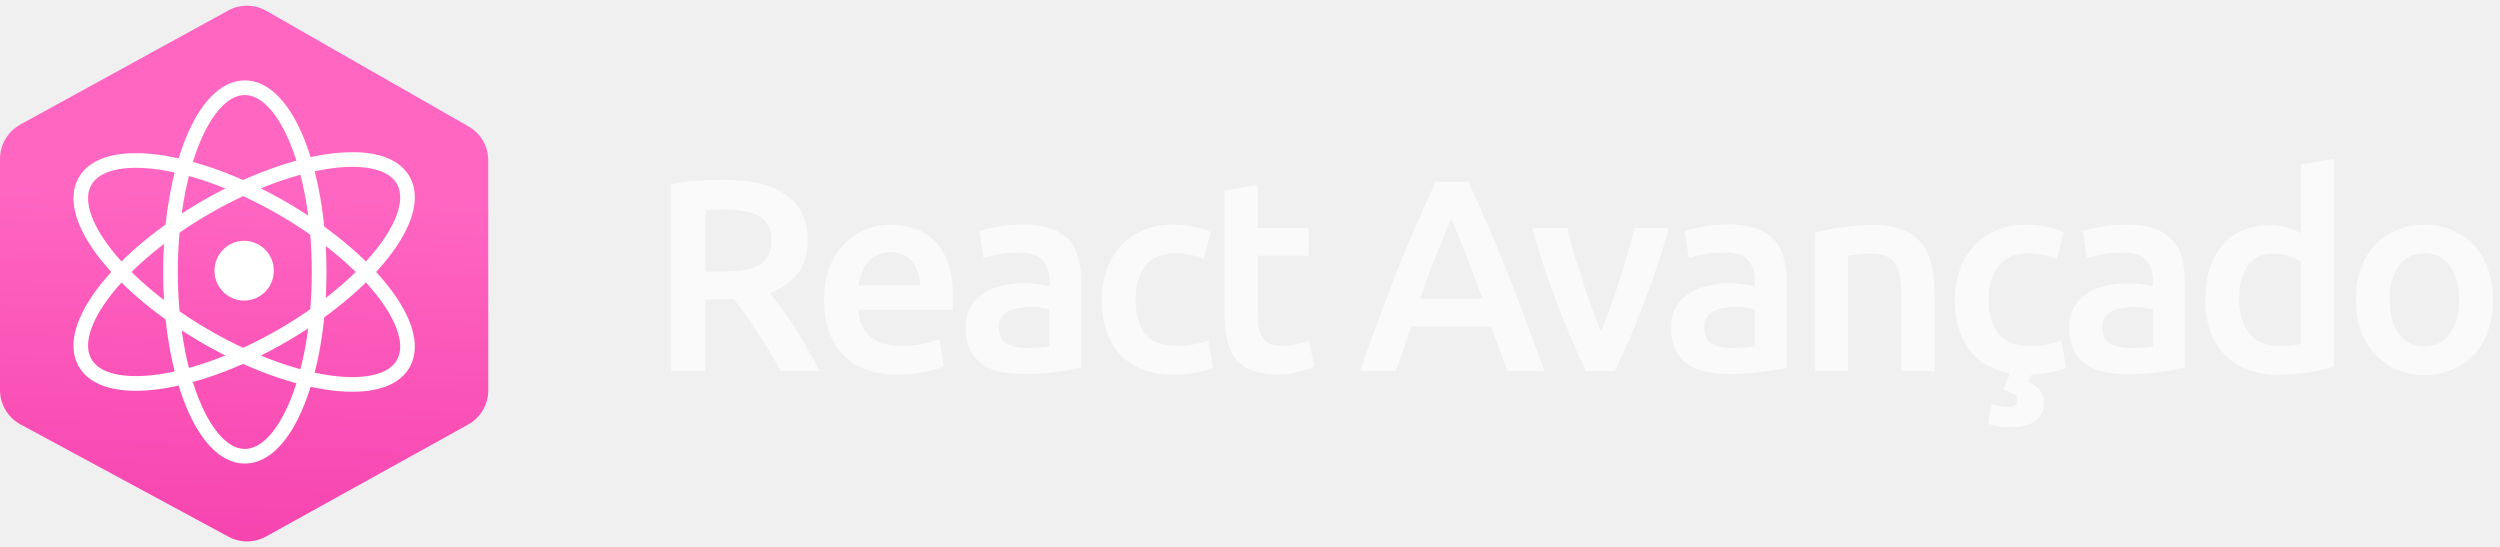
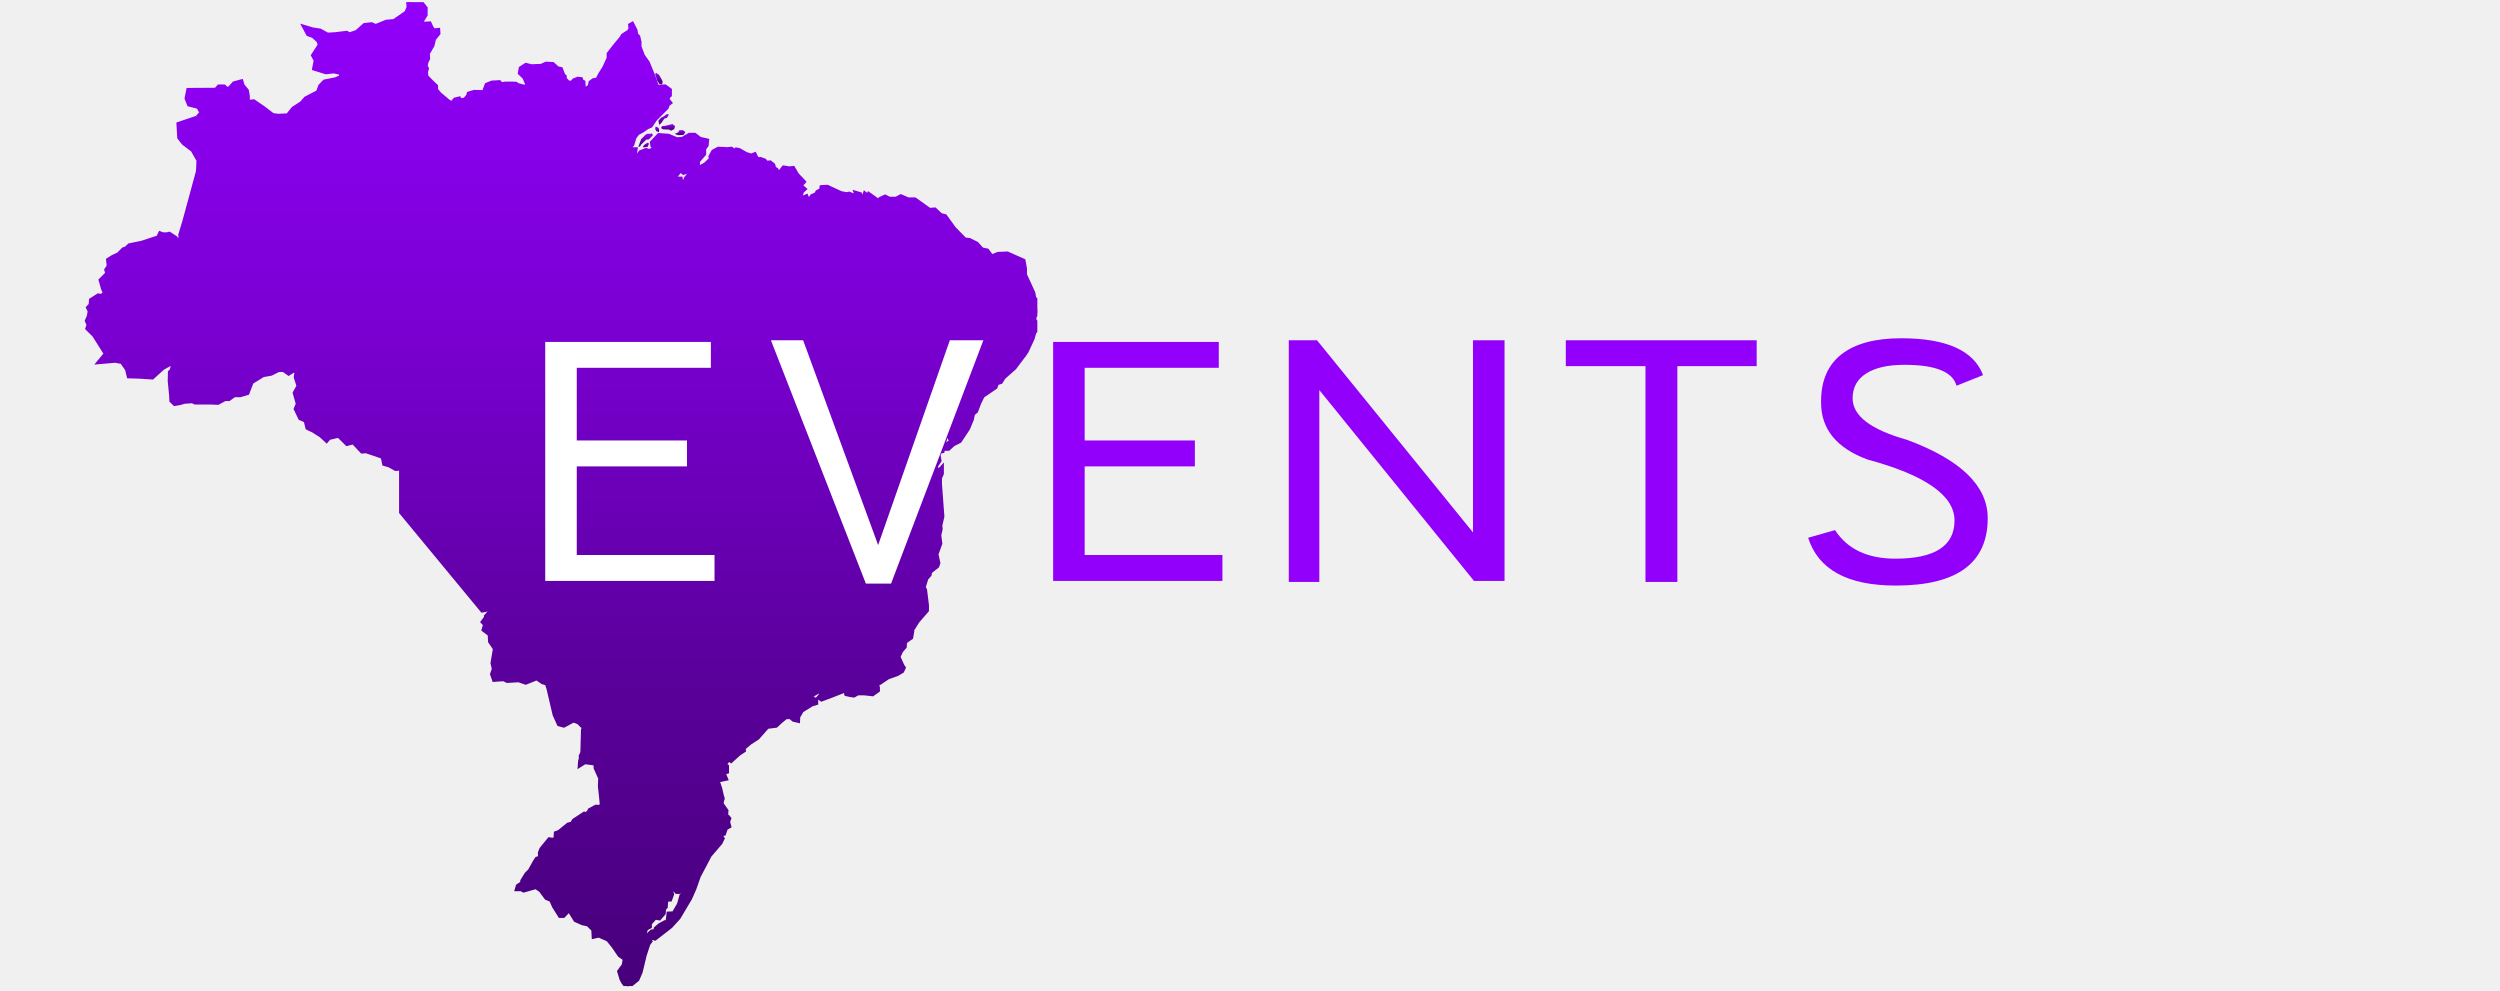
- <svg xmlns="http://www.w3.org/2000/svg" fill="none" viewBox="0 0 256 56">
-   <path d="M2.08 12.75L23.36 1.08a4 4 0 013.91.03L48 12.96A4 4 0 0150 16.43v23.54a4 4 0 01-2.06 3.5l-20.7 11.47a4 4 0 01-3.84.02L2.1 43.46A4 4 0 010 39.94V16.26a4 4 0 012.08-3.5z" fill="url(#paint0_linear)" />
-   <ellipse rx="7.65" ry="18.78" transform="matrix(-.49197 .87061 .8678 .49693 25 27.9)" stroke="#fff" stroke-width="1.5" />
-   <ellipse rx="7.65" ry="18.78" transform="matrix(-.49197 -.87061 .8678 -.49693 25 27.8)" stroke="#fff" stroke-width="1.5" />
-   <ellipse cx="25.07" cy="27.85" rx="7.61" ry="18.87" transform="rotate(180 25.07 27.85)" stroke="#fff" stroke-width="1.5" />
-   <ellipse cx="25.01" cy="27.73" rx="3.06" ry="3.04" transform="rotate(-90 25 27.73)" fill="#fff" />
-   <path d="M74.06 18.4c2.8 0 4.93.51 6.4 1.54 1.5 1.03 2.25 2.6 2.25 4.7 0 2.64-1.3 4.42-3.9 5.35a41.65 41.65 0 013.92 5.8c.44.74.82 1.48 1.16 2.21h-3.95a40.42 40.42 0 00-2.4-4c-.42-.66-.83-1.26-1.24-1.82-.41-.58-.8-1.1-1.15-1.54l-.67.02h-2.24V38H68.7V18.88c.86-.2 1.77-.31 2.74-.37a34.3 34.3 0 012.6-.11zm.25 3.05c-.75 0-1.44.03-2.07.09v6.27h1.54c.86 0 1.61-.05 2.27-.14.65-.1 1.19-.26 1.62-.5.45-.25.78-.58 1-.99.23-.4.34-.93.34-1.56 0-.6-.1-1.1-.33-1.52a2.47 2.47 0 00-.98-.98c-.41-.24-.9-.4-1.49-.5-.58-.11-1.21-.17-1.9-.17zm10.07 9.3c0-1.29.19-2.42.56-3.39.4-.97.9-1.77 1.54-2.4a6.6 6.6 0 014.7-1.96c2.02 0 3.59.62 4.7 1.87 1.15 1.25 1.72 3.12 1.72 5.6l-.03.64c0 .23-.01.43-.03.62h-9.66c.1 1.17.5 2.09 1.23 2.74.75.64 1.82.95 3.22.95a10.35 10.35 0 003.87-.7l.44 2.78a6.26 6.26 0 01-1.9.56 12.6 12.6 0 01-2.83.3c-1.29 0-2.4-.18-3.36-.56a6.48 6.48 0 01-2.35-1.6 6.7 6.7 0 01-1.37-2.4 9.97 9.97 0 01-.45-3.05zm9.83-1.51c0-.47-.07-.9-.2-1.32-.13-.43-.33-.8-.59-1.1a2.37 2.37 0 00-.92-.72 2.73 2.73 0 00-1.29-.28 3.11 3.11 0 00-3 2.16c-.14.4-.25.83-.3 1.26h6.3zm10.87 6.38c1.05 0 1.84-.06 2.38-.17V31.7a6.63 6.63 0 00-1.99-.25c-.37 0-.75.03-1.15.08a3.7 3.7 0 00-1.03.31c-.3.15-.54.36-.73.64-.19.27-.28.6-.28 1.01 0 .8.25 1.36.76 1.68a4 4 0 002.04.45zm-.28-12.63a8.3 8.3 0 012.83.42 4.21 4.21 0 012.8 3.02c.2.72.3 1.5.3 2.36v8.87c-.52.12-1.31.25-2.37.4-1.05.16-2.23.25-3.56.25-.88 0-1.68-.09-2.4-.25a5.2 5.2 0 01-1.88-.82 4 4 0 01-1.2-1.45 5.2 5.2 0 01-.43-2.21c0-.84.16-1.55.48-2.13.33-.58.78-1.05 1.34-1.4a5.4 5.4 0 011.93-.79 10.55 10.55 0 014.82.06v-.56c0-.4-.05-.77-.14-1.12-.1-.35-.26-.66-.5-.92-.23-.28-.54-.5-.93-.65a3.89 3.89 0 00-1.43-.22 12.8 12.8 0 00-3.75.56l-.42-2.75a14.7 14.7 0 014.5-.67zm8.01 7.7c0-1.08.17-2.09.5-3.02a7.3 7.3 0 011.44-2.47c.63-.69 1.4-1.23 2.3-1.62.89-.4 1.9-.59 3.02-.59 1.38 0 2.68.25 3.92.76l-.73 2.77a7.6 7.6 0 00-2.92-.59c-1.32 0-2.33.42-3.02 1.26-.69.82-1.03 1.99-1.03 3.5 0 1.46.32 2.62.97 3.47.66.84 1.76 1.26 3.3 1.26a8.7 8.7 0 003.17-.58l.48 2.8c-.38.18-.94.35-1.7.5-.76.15-1.53.22-2.33.22a8.79 8.79 0 01-3.28-.56 6.58 6.58 0 01-2.3-1.6c-.6-.68-1.04-1.5-1.34-2.43-.3-.95-.45-1.98-.45-3.08zm12.6-11.2l3.38-.56v4.43H134v2.82h-5.2v5.97c0 1.17.18 2.01.55 2.52.38.5 1.01.75 1.9.75.62 0 1.16-.06 1.63-.2.49-.12.87-.24 1.15-.36l.56 2.7c-.4.16-.9.33-1.54.5-.64.18-1.38.28-2.24.28a7.2 7.2 0 01-2.63-.42 3.92 3.92 0 01-1.66-1.2 4.94 4.94 0 01-.86-1.94 12.2 12.2 0 01-.26-2.6V19.49zM154.33 38c-.26-.77-.53-1.52-.81-2.27-.28-.74-.56-1.51-.82-2.3h-8.17a83.8 83.8 0 01-.81 2.33l-.79 2.24h-3.67a333.28 333.28 0 013.98-10.72 195.8 195.8 0 013.78-8.68h3.33a144.25 144.25 0 013.75 8.68c.64 1.56 1.28 3.23 1.94 4.98.67 1.75 1.37 3.67 2.1 5.74h-3.81zm-5.71-15.65a120.1 120.1 0 00-3.2 8.23h6.39a187.52 187.52 0 00-3.2-8.23zM162.43 38a88.45 88.45 0 01-5.54-14.64h3.6l.7 2.66.88 2.82c.31.94.63 1.85.95 2.75l.92 2.38a87.54 87.54 0 002.72-7.95c.28-.96.52-1.84.73-2.66h3.5A91.1 91.1 0 01165.35 38h-2.92zm14.88-2.38c1.04 0 1.84-.06 2.38-.17V31.7a6.63 6.63 0 00-1.99-.25c-.37 0-.75.03-1.15.08a3.7 3.7 0 00-1.03.31c-.3.15-.55.36-.73.64-.19.27-.28.6-.28 1.01 0 .8.25 1.36.75 1.68a4 4 0 002.05.45zm-.28-12.63a8.3 8.3 0 012.83.42 4.21 4.21 0 012.8 3.02c.2.72.3 1.5.3 2.36v8.87c-.52.12-1.31.25-2.38.4-1.04.16-2.23.25-3.55.25-.88 0-1.68-.09-2.4-.25a5.2 5.2 0 01-1.88-.82 4 4 0 01-1.2-1.45 5.2 5.2 0 01-.43-2.21c0-.84.16-1.55.48-2.13.33-.58.78-1.05 1.34-1.4a5.4 5.4 0 011.93-.79 10.55 10.55 0 014.82.06v-.56c0-.4-.05-.77-.14-1.12-.1-.35-.26-.66-.5-.92-.23-.28-.54-.5-.93-.65a3.89 3.89 0 00-1.43-.22 12.8 12.8 0 00-3.75.56l-.42-2.75a14.7 14.7 0 014.5-.67zm8.82.84a22.64 22.64 0 016.02-.78c1.2 0 2.2.17 3 .5.8.32 1.44.78 1.9 1.37.49.58.82 1.3 1.01 2.13.2.82.31 1.73.31 2.72V38h-3.39v-7.7a10 10 0 00-.17-1.99c-.09-.56-.26-1-.5-1.34-.22-.36-.54-.6-.95-.76a3.7 3.7 0 00-1.46-.25c-.43 0-.88.03-1.34.08l-1.04.14V38h-3.39V23.83zM207.7 39.1c.6.28 1.01.6 1.24.95.24.36.36.8.36 1.32 0 .65-.28 1.21-.84 1.68-.56.47-1.4.7-2.52.7-.9 0-1.7-.12-2.38-.36l.4-2.02.72.2c.3.07.6.1.92.1.32 0 .56-.05.73-.16a.55.55 0 00.28-.5c0-.3-.13-.53-.4-.68a7.14 7.14 0 00-.77-.33l-.28-.09a9.54 9.54 0 01.7-1.68 7.19 7.19 0 01-2.53-.9 5.87 5.87 0 01-1.76-1.62 7.66 7.66 0 01-1.06-2.26c-.23-.84-.34-1.76-.34-2.75 0-1.08.17-2.09.5-3.02a7.3 7.3 0 011.43-2.47c.64-.69 1.4-1.23 2.3-1.62.9-.4 1.9-.59 3.02-.59 1.38 0 2.7.25 3.92.76l-.73 2.77a7.6 7.6 0 00-2.9-.59c-1.33 0-2.34.42-3.03 1.26-.7.82-1.04 1.99-1.04 3.5 0 1.46.33 2.62.98 3.47.66.84 1.76 1.26 3.3 1.26a8.7 8.7 0 003.17-.58l.48 2.8c-.34.16-.83.31-1.49.44-.65.13-1.33.22-2.04.26a7.65 7.65 0 00-.34.75zm10.38-3.47c1.05 0 1.84-.06 2.38-.17V31.7a6.63 6.63 0 00-1.99-.25c-.37 0-.75.03-1.14.08a3.7 3.7 0 00-1.04.31c-.3.15-.54.36-.73.64-.19.27-.28.6-.28 1.01 0 .8.25 1.36.76 1.68a4 4 0 002.04.45zm-.28-12.63a8.3 8.3 0 012.83.42 4.21 4.21 0 012.8 3.02c.2.72.3 1.5.3 2.36v8.87c-.51.12-1.3.25-2.37.4-1.05.16-2.23.25-3.56.25-.88 0-1.68-.09-2.4-.25a5.2 5.2 0 01-1.88-.82 4 4 0 01-1.2-1.45 5.2 5.2 0 01-.43-2.21c0-.84.16-1.55.48-2.13.34-.58.78-1.05 1.34-1.4a5.4 5.4 0 011.94-.79 10.55 10.55 0 014.81.06v-.56c0-.4-.04-.77-.14-1.12-.1-.35-.26-.66-.5-.92-.23-.28-.53-.5-.93-.65a3.89 3.89 0 00-1.42-.22 12.8 12.8 0 00-3.76.56l-.42-2.75a14.7 14.7 0 014.5-.67zm11.49 7.65c0 1.49.35 2.67 1.06 3.52.71.84 1.69 1.26 2.94 1.26.54 0 1-.01 1.37-.05.4-.06.71-.11.95-.17v-8.4c-.3-.2-.7-.4-1.2-.56-.49-.19-1-.28-1.57-.28-1.23 0-2.14.42-2.71 1.26a6.09 6.09 0 00-.84 3.42zm9.71 6.91a20.01 20.01 0 01-5.74.81c-1.16 0-2.2-.17-3.1-.53a6.7 6.7 0 01-2.36-1.51 7.15 7.15 0 01-1.48-2.4 9.54 9.54 0 01-.5-3.2c0-1.16.13-2.2.41-3.14.3-.95.73-1.76 1.3-2.43a5.54 5.54 0 012.04-1.54 6.5 6.5 0 012.77-.56c.7 0 1.33.08 1.88.25.54.17 1 .35 1.4.56v-7.03l3.38-.56v21.28zm16.29-6.89c0 1.16-.17 2.22-.5 3.17a6.38 6.38 0 01-3.67 4c-.86.38-1.81.56-2.86.56-1.04 0-2-.18-2.85-.56-.86-.37-1.6-.9-2.22-1.57a7.36 7.36 0 01-1.45-2.43c-.34-.95-.5-2-.5-3.17 0-1.15.16-2.2.5-3.13a6.42 6.42 0 013.7-3.98c.85-.37 1.8-.56 2.82-.56a7.01 7.01 0 015.07 2.1 7 7 0 011.43 2.44c.35.93.53 1.98.53 3.13zm-3.47 0c0-1.45-.32-2.6-.95-3.44a3.02 3.02 0 00-2.6-1.29c-1.13 0-2 .43-2.64 1.29a5.71 5.71 0 00-.92 3.44c0 1.48.3 2.65.92 3.5a3.1 3.1 0 002.63 1.3c1.12 0 1.99-.44 2.6-1.3.64-.85.96-2.02.96-3.5z" fill="#FAFAFA" />
+ <svg xmlns="http://www.w3.org/2000/svg" width="482" height="191" viewBox="0 0 482 191" fill="none">
+   <g clip-path="url(#clip0)">
+     <path d="M130.761 26.066L131.798 26.005L132.141 25.46L131.616 25.076L130.97 25.116L130.768 25.514L130.074 25.817L130.761 26.066Z" fill="url(#paint0_linear)" />
+     <path d="M127.609 23.588L128.074 22.874L128.593 22.719L128.983 22.066L128.559 21.998L127.939 22.456L127.461 22.699L126.929 23.278L127.118 24.093L127.609 23.588Z" fill="url(#paint1_linear)" />
+     <path d="M126.317 24.908L126.572 25.312L127.057 25.46L127.091 25.029L126.97 24.645L126.404 24.376L126.317 24.908Z" fill="url(#paint2_linear)" />
+     <path d="M127.636 24.315L127.441 24.706L127.865 24.941L129.01 24.982L129.36 25.204L129.973 24.908L130.162 24.322L129.636 23.911L128.323 24.248L127.636 24.315Z" fill="url(#paint3_linear)" />
+     <path d="M124.263 27.884L123.906 28.355L124.182 28.409L124.875 28.295L125.125 27.702L124.902 27.48L124.263 27.884Z" fill="url(#paint4_linear)" />
+     <path d="M127.152 16.214C127.226 16.214 127.67 16.275 127.67 16.275L127.758 15.662L127.084 14.45L126.451 14.019L126.323 14.355L126.687 15.527L127.152 16.214Z" fill="url(#paint5_linear)" />
+     <path d="M125.683 25.716L125.347 25.817L124.923 25.77L124.485 25.945L123.609 26.84L123.064 28.315L123.428 28.227L123.582 27.898L124.599 26.914L125.091 26.874L125.899 26.052L125.683 25.716Z" fill="url(#paint6_linear)" />
+     <path d="M199.461 60.766L200 60.268L199.859 57.978L199.327 57.648L199.118 56.51L197.502 52.995V51.783L197.232 50.335L194.189 48.988L192.444 49.062L191.151 49.594L190.276 48.403L189.259 48.194L188.242 47.062L186.896 46.389L185.946 46.268L183.838 44.099L182.155 41.776L181.34 41.581L180.189 40.504L179.185 40.584L176.357 38.564H175.084L173.677 37.965L172.801 38.436H171.455L170.646 38.032L169.771 38.436L169.36 39.029L168.828 38.504L167.535 37.581L167.34 37.965L166.795 37.514L166.593 38.099V38.564L165.852 37.965L165.731 37.514L165.165 37.345L165.327 37.817L165.057 37.998L163.677 37.453L163.219 37.561L162.054 37.332L159.475 36.126L158.492 36.187L158.451 36.47L158.653 37.002L158.438 37.258L157.892 36.975L157.657 37.103L157.502 37.487L156.619 37.898L156.296 38.376L156.175 39.44L155.69 38.652L155.414 37.978L154.949 38.174L155.024 39.035L154.209 40.443V41.682L153.933 40.517L154.236 39.352L154.061 38.322L154.539 36.827L154.949 36.456L154.599 36.16H153.865L154.835 35.062L153.562 33.716L152.862 32.504L152.189 32.578L151.131 32.416L150.532 33.17L149.926 33.467L149.623 32.793L149.172 32.537L148.983 31.864L148.444 31.433L147.704 31.507L147.333 31.029L146.66 30.793L146.29 31.265V30.867L145.778 30.557L145.448 29.884L144.875 30.12L143.838 29.817L142.451 29.029L142.04 28.955L141.811 29.359L140.97 28.793L140.377 28.854L140.229 29.419L139.825 29.453L139.596 28.827L138.519 28.793L137.596 29.285L137.091 30.194L137.165 30.712L136.141 31.722L134.828 32.477L133.152 33.453L132.337 34.45L131.838 35.736L131.63 37.009L131.199 37.682L130.424 38.477L130.471 39.029L130.633 39.985L130.451 41.729L130.148 40.665L129.515 39.635V38.874L130.189 38.059L130.956 37.446L130.842 36.174L131.226 35.103L131.145 34.551H130.579L129.481 34.941L128.276 34.584L127.226 34.645L126.384 34.867L125.805 34.376L126.478 34.443L127.279 33.871L128.108 33.689L129.515 33.931L130.283 33.749L131.03 32.84H131.38L131.818 33.19L132.296 33.029L133.104 32.557L134.451 32.093V31.035L135.65 29.642V28.631L136.135 27.958L136.202 27.163L134.923 26.887L133.899 26.099H132.963L131.616 26.887L130.465 26.962L128.848 26.288L127.084 26.16L125.805 27.507L125.886 28.032L126.296 28.355L126.566 28.8L125.953 28.874L125.576 29.069L125.239 29.87L125.01 29.197L124.566 29.035L123.556 29.433L122.478 30.914L121.024 32.557L122.108 31.069L122.074 30.086L122.31 29.561L122.417 28.887H121.946L120.997 29.635L120.539 30.631L120.067 31.823L119.3 32.315L120.02 30.908L120.162 29.817L121.818 27.797L122.215 26.45L122.842 25.608L123.744 25.123L124.721 24.45L125.394 24.153L126.269 22.854L128.465 20.652L128.606 20.14L129.044 19.79L128.579 19.204L128.741 18.564L129.044 18.302V17.399L128.182 16.773L127.205 16.834L126.902 17.163L126.458 16.443L125.852 14.712L124.808 12.153L123.859 10.807L123.185 9.042V8.1L122.956 7.123L122.566 6.766L122.417 5.871L121.845 4.759L121.609 4.894L121.677 5.621L121.306 6.194L120.236 6.908V6.874L120.175 6.914L119.825 7.467L118.673 8.86L117.461 10.409V11.251L116.599 13.123L115.825 14.342L115.246 15.446L114.444 15.581L113.946 15.945L113.805 16.692L112.976 17.285L112.438 17.11L112.377 15.891L112.04 15.729L111.926 15.352L111.414 15.305L110.741 15.561L110.236 16.113L109.441 15.965L108.768 15.251V14.793L108.525 14.584L108.229 13.85L108.067 13.406L107.434 13.271L106.518 12.45L105.3 12.389L104.404 12.813L102.465 12.887L101.414 12.632L100.498 13.217L100.35 14.052L101.212 14.887L101.434 15.433L101.865 16.436L101.704 16.766L100.916 16.813L99.724 16.483L99.441 16.261H99.05L98.97 16.227H97.448L96.606 16.362L96.236 15.958L94.889 16.032L93.912 16.423L93.367 17.884L91.454 17.83L90.465 18.126L90.337 18.564L89.663 19.332L88.593 19.426L88.458 19.13L87.784 19.291L87.212 20.019L86.465 19.716L84.626 18.16L83.953 17.325V16.652L82.936 15.668L82.101 14.793L82 13.857L82.195 13.238L81.953 12.773L82.101 11.938L82.431 11.264L82.37 10.275L83.279 8.699L83.582 7.44L84.418 6.409L84.384 5.897L83.515 5.978L83.071 5.305L82.768 4.632L81.798 4.692L80.983 4.302L81.401 3.729L81.953 2.834V1.601L81.192 0.638L80.141 0.544L79.636 0.874L79.259 0.47L78.795 0.396L78.896 1.386L78.458 2.477L76.02 4.167L74.512 4.302L72.418 5.157L71.636 4.786L70.337 4.928L68.808 6.275L67.333 6.759L66.822 6.443L64.727 6.699L63.118 6.8L61.663 5.999L60.222 5.776L58.875 5.372L59.481 6.504L60.465 6.86L61.468 7.796L61.798 8.658L60.485 10.679L60.99 11.621L60.694 13.143L62.855 13.817L64.33 13.648L65.811 13.945L65.892 14.881L64.808 15.379L62.626 15.817L61.838 16.638L61.401 17.83L59.017 19.062L58.236 19.958L56.626 21.002L55.535 22.349L53.616 22.436L52.532 22.295L50.667 20.874L48.875 19.648L47.67 19.797V18.53L47.488 17.514L46.7 16.578L46.465 15.817L45.185 16.167L44.276 17.163L43.677 17.244L43.165 16.786H42.249L41.677 17.419L36.391 17.453L36.087 18.955L36.525 20.059L38.316 20.51L38.99 21.736L38.485 22.308L39.024 22.86L38.781 23.635L37.67 22.914L34.525 23.972L34.667 26.49L35.481 27.527L37.219 28.84L38.377 30.86L38.316 32.423L38.269 33.096L35.643 42.753L34.869 45.291L34.97 45.756L34.559 46.429L33.556 46.16L33.657 45.864L32.613 45.19L32.242 45.291H31.327L30.929 45.13L30.586 45.857L27.387 46.908L24.99 47.399L24.377 47.985L23.852 48.16L22.896 49.123L21.785 49.635L20.956 50.167L21.077 51.359L20.613 52.032L20.815 52.759L19.529 54.046L19.973 55.642L20.397 56.483L19.63 57.197L18.956 57.076L17.65 57.911L17.582 58.827L17.104 59.332L17.407 59.965L17.239 60.995L16.869 61.857L17.205 62.632L16.97 63.305L18.249 64.571L20.545 68.221L19.327 69.689L22.236 69.44L23.582 69.689L24.593 71.15L24.909 72.45L26.929 72.51L29.32 72.665L31.293 70.881L32.963 69.938L33.434 70.43L33.219 71.453L32.875 71.796L32.835 73.446L33.098 76.14L33.158 77.224L33.71 77.763L34.646 77.608L35.549 77.345L36.559 77.285L37.071 77.224L37.535 77.44L37.67 77.493H40.64L41.986 77.554L43.333 76.827H44.087L45.118 76.086H46.276L47.623 75.689L48.424 73.608L50.667 72.221L52.209 71.951L53.697 71.217H54.714L55.657 71.891L56.734 71.217L57.273 71.689L57.138 72.746L57.684 74.423L56.943 75.769L57.542 77.884L57.138 78.827L57.96 80.551L59.03 81.022L59.367 82.423L60.458 82.941L61.939 83.877L62.956 84.813L63.353 84.342L65.313 83.877L66.936 85.473L68.148 85.143L69.845 86.941L70.579 86.881L72.599 87.554L73.879 88.012L74.162 89.359L75.104 89.628L76.317 90.302L79.01 90.039L80.889 91.103L81.293 91.897L81.03 94.032L81.448 95.763L80.889 96.827L82.653 99.756L82.525 101.891H83.731L84.404 101.157C85.919 99.567 87.401 97.938 88.916 96.342C91.205 93.857 94.485 91.413 96 88.308C97.023 86.288 96.741 83.837 97.266 81.628C98.256 77.621 103.683 66.14 103.683 66.14C105.147 61.887 106.053 57.461 106.377 52.975C106.444 51.345 106.586 48.477 108.242 47.776C109.549 47.231 110.936 48.315 111.609 49.52C112.239 50.94 112.574 52.473 112.593 54.025C112.701 56.618 112.343 59.209 111.535 61.675C110.795 64.086 110.236 67.776 112.027 69.796C112.349 70.137 112.738 70.409 113.168 70.595C113.599 70.782 114.063 70.879 114.532 70.881C117.32 70.995 119.111 68.982 121.3 67.514C123.32 66.167 125.67 65.339 127.643 63.945C129.663 62.429 131.683 60.834 133.737 59.359C135.683 58.012 137.407 56.099 139.414 54.975C140.862 54.12 143.01 53.46 144.067 55.325C145.158 57.305 143.502 59.204 142.128 60.328C139.872 62.113 137.508 63.904 135.253 65.716C133.62 67.178 131.89 68.528 130.074 69.756C129.125 70.376 127.327 70.881 127.502 72.45C127.506 72.641 127.565 72.826 127.671 72.985C127.777 73.143 127.926 73.269 128.101 73.345C128.389 73.384 128.682 73.344 128.949 73.231C130.296 72.685 131.522 71.675 132.822 70.941C134.129 70.204 135.478 69.543 136.862 68.962C139.556 67.796 142.33 66.78 144.902 65.386C146.027 64.8 147.017 64.039 148.108 63.406C148.949 62.82 150.007 62.275 151.03 62.551C151.416 62.684 151.768 62.9 152.063 63.183C152.357 63.466 152.586 63.81 152.734 64.191C152.882 64.571 152.945 64.979 152.92 65.387C152.894 65.794 152.78 66.192 152.586 66.551C151.809 67.744 150.74 68.72 149.481 69.386C146.482 71.267 143.387 72.991 140.209 74.551C137.744 75.79 135.172 76.611 132.741 77.918C132.35 78.147 128.936 79.938 130.101 80.611C130.256 80.666 130.421 80.688 130.584 80.674C130.748 80.66 130.907 80.611 131.05 80.531C133.024 79.857 135.03 79.184 137.037 78.632C139.151 78.079 141.306 77.736 143.347 77.076C144.761 76.698 146.198 76.412 147.65 76.221C149.515 75.951 154.061 75.251 154.7 78.079C155.34 80.908 149.987 82.16 148.424 82.591C144.721 83.52 140.882 84.066 137.145 84.645C135.55 84.924 133.989 85.376 132.492 85.992C131.717 86.308 129.993 86.928 129.993 88.093C130.027 90.537 136.828 89.992 140.707 90.032C142.397 90.073 144.303 89.958 145.919 90.652C147.118 91.157 148.141 92.753 147.226 94.106C146.952 94.409 146.622 94.655 146.253 94.829C145.884 95.004 145.485 95.104 145.077 95.123C142.431 95.547 139.616 95.002 136.997 94.578C133.434 93.999 129.731 95.042 126.276 96.012C124.417 96.545 122.655 97.373 121.057 98.463C119.407 99.507 117.784 100.712 115.912 101.291C113.488 102.106 110.949 101.453 108.687 102.733C106.424 104.012 104.781 106.308 103.05 108.281C100.795 110.887 98.505 113.446 96.249 116.052L93.811 118.847L93.852 119.049L93.212 119.904L93.656 120.382L93.367 121.379L94.525 122.254L94.593 123.642L95.542 125.036L95.071 127.844L95.333 128.975L94.99 129.972L95.333 130.961L97.098 130.833L97.825 131.17L100 131.036L101.347 131.5L103.502 130.638L104.653 131.433L105.529 131.695L105.865 132.766L107.037 137.77L107.845 139.547L108.694 139.776L110.552 138.78L111.603 139.17L112.276 139.844L112.949 139.972L112.512 140.719L112.391 145.062L112.209 145.574L112.088 145.736V146.302L111.953 146.786L111.912 147.345L112.727 146.833L114.889 147.11L114.956 148.052L115.832 150.012L115.771 151.574L115.966 153.365L116.135 155.029L115.865 155.702L114.916 155.648L113.778 156.261L113.609 156.625L112.936 157.184L112.64 157.015L110.714 158.281L110.343 158.894L109.603 159.069L107.838 160.51L107.273 160.706L107.205 161.85L106.532 162.025L105.953 161.938L104.478 163.743L104.202 164.416L104.242 165.453L103.569 165.648L103.199 166.214L102.256 167.924L101.582 168.598L100.801 169.871V170.295L99.933 170.887L99.805 171.318H100.478L100.983 171.574L103.34 170.901L104.323 171.574L105.407 173.035L106.35 173.433L106.916 174.706L108.034 176.483H108.572L109.468 175.541L109.96 175.588L111.03 177.312L112.323 177.891L113.434 178.126L114.498 179.19L114.566 180.463L115.468 180.254L117.3 181.056L118.384 182.403L119.535 184.086L120.579 184.82L120.364 186.12L119.502 187.305L119.926 188.712L120.101 189.049L120.222 189.285L120.768 190.005L121.024 190.207L122.801 188.773L123.407 187.379L124.182 184.147L124.896 181.965L125.253 181.473L124.842 180.961L124.168 179.871L124.505 178.941L125.178 178.598V178.005L125.953 177.137V176.463L126.431 176.833L127.071 176.941L127.852 176.046L127.939 175.11L128.249 174.807L128.323 173.743L128.646 173.312H129.131L129.461 172.409L129.232 171.736L128.721 171.19L128.788 169.803L128.391 169.433L128.855 169.568L129.387 170.658L130.505 171.85H130.949L131.414 171.594L131.731 171.897L131.832 172.692L131.461 172.793L131.017 174.376L129.966 176.2L128.997 176.241L128.869 177.413L128.519 178.039L128.215 177.938L127.246 178.463L126.539 179.069L126.465 179.567L125.683 179.709L125.313 180.059L125.347 180.571L126.256 180.833L129.226 178.53L130.747 176.86L132.943 173.163L133.778 171.285L134.613 168.901L136.741 164.86L138.835 162.409L139.185 161.675L138.976 161.413L139.071 160.786L139.508 160.652L139.852 159.621L140.471 159.264L140.249 158.423L140.471 157.823L140.249 157.554L139.872 157.258L139.946 156.335L139.044 155.062V154.537L139.219 153.972L139.044 153.365L138.747 152.052L138.269 150.631L138.633 150.315L139.811 150.066L139.508 149.318L138.943 148.968L140.054 148.712V147.823L138.923 147.305L139.852 147.049L140.478 146.207L140.943 146.557L142.431 145.211L143.306 144.645L143.266 144.187L144.512 143.13L145.98 142.18L147.879 140.032L149.569 139.817L150.485 138.968L151.495 138.153H152.438L153.05 138.665L153.758 138.827L153.791 138.153L154.498 136.935L156.478 135.702L157.252 135.473V135.103L156.781 134.807L156.141 134.652L155.845 134.113L156.518 133.945L157.737 133.204L158.444 133.413L159.246 133.352L159.825 132.901L160.613 132.941L160.559 133.318L159.421 133.945L158.249 134.167L158.013 134.45L158.411 134.739L160.209 134.066L162.377 133.217L162.202 132.867L162.781 132.376L163.32 132.463L163.118 132.968C163.131 133.245 163.179 133.518 163.259 133.783C163.347 133.817 164.606 133.978 164.606 133.978L165.36 133.561H166.633L168.202 133.736L169.151 133.062V132.598L168.909 132.362L169.05 131.904L171.151 130.497L172.929 129.864L173.852 129.318L174.114 128.753L173.879 128.396L173.091 126.652L173.65 125.446L174.323 124.658L174.364 123.77L174.795 123.399L175.569 122.86L175.737 121.924L175.508 121.796L176.815 119.709L178.606 117.635V116.712L178.242 113.783L177.96 113.224L178.512 111.467L179.125 110.766L179.219 110.187L180.613 109.083L180.795 108.537L180.431 106.84L181.178 104.78L180.976 103.184L181.246 101.985L181.178 101.312L181.576 99.574L181.111 93.318V92.16L181.481 91.285V90.45L181.091 90.881L180.343 90.355V89.823L181.017 88.8L180.848 87.769L181.017 87.062L181.623 86.894L181.764 85.796L181.131 84.759L179.872 84.207L180.215 84.073L180.37 83.662L180.633 84.174L181.36 84.598L182.034 84.847L182.31 83.823L182.943 83.891L183.212 84.436L183.69 84.679L183.178 85.352L182.505 85.85L182.35 86.416H182.808L183.717 85.581L184.97 84.948L186.552 82.557L187.273 80.8L187.488 79.722L188.101 79.211L188.707 77.608L189.38 76.261L191.838 74.584L192.135 73.796L192.889 73.554L193.421 72.692L195.515 70.84L197.367 68.382L197.832 67.709L198.99 65.211L199.286 64.113L199.859 63.325V62.51L199.253 61.615L199.461 60.766Z" fill="url(#paint7_linear)" />
+     <path d="M93.021 117.588L77.441 98.733V39.473H132.968L171.717 68.43L148.148 107.15L93.021 117.588Z" fill="url(#paint8_linear)" />
+     <path d="M199.461 60.766L200 60.268L199.859 57.978L199.327 57.648L199.118 56.51L197.502 52.995V51.783L197.232 50.335L194.189 48.988L192.444 49.062L191.151 49.594L190.276 48.403L189.259 48.194L188.242 47.062L186.896 46.389L185.946 46.268L183.838 44.099L182.155 41.776L181.34 41.581L180.189 40.504L179.185 40.584L176.357 38.564H175.084L173.677 37.965L172.801 38.436H171.455L170.646 38.032L169.771 38.436L169.36 39.029L168.828 38.504L167.535 37.581L167.34 37.965L166.795 37.514L166.593 38.099V38.564L165.852 37.965L165.731 37.514L165.165 37.345L165.327 37.817L165.057 37.998L163.677 37.453L163.219 37.561L162.054 37.332L159.475 36.126L158.492 36.187L158.451 36.47L158.653 37.002L158.438 37.258L157.892 36.975L157.657 37.103L157.502 37.487L156.619 37.898L156.296 38.376L156.175 39.44L155.69 38.652L155.414 37.978L154.949 38.174L155.024 39.035L154.209 40.443V41.682L153.933 40.517L154.236 39.352L154.061 38.322L154.539 36.827L154.949 36.456L154.599 36.16H153.865L154.835 35.062L153.562 33.716L152.862 32.504L152.189 32.578L151.131 32.416L150.532 33.17L149.926 33.467L149.623 32.793L149.172 32.537L148.983 31.864L148.444 31.433L147.704 31.507L147.333 31.029L146.66 30.793L146.29 31.265V30.867L145.778 30.557L145.448 29.884L144.875 30.12L143.838 29.817L142.451 29.029L142.04 28.955L141.811 29.359L140.97 28.793L140.377 28.854L140.229 29.419L139.825 29.453L139.596 28.827L138.519 28.793L137.596 29.285L137.091 30.194L137.165 30.712L136.141 31.722L134.828 32.477L133.152 33.453L132.337 34.45L131.838 35.736L131.63 37.009L131.199 37.682L130.424 38.477L130.471 39.029L130.633 39.985L130.451 41.729L130.148 40.665L129.515 39.635V38.874L130.189 38.059L130.956 37.446L130.842 36.174L131.226 35.103L131.145 34.551H130.579L129.481 34.941L128.276 34.584L127.226 34.645L126.384 34.867L125.805 34.376L126.478 34.443L127.279 33.871L128.108 33.689L129.515 33.931L130.283 33.749L131.03 32.84H131.38L131.818 33.19L132.296 33.029L133.104 32.557L134.451 32.093V31.035L135.65 29.642V28.631L136.135 27.958L136.202 27.163L134.923 26.887L133.899 26.099H132.963L131.616 26.887L130.465 26.962L128.848 26.288L127.084 26.16L125.805 27.507L125.886 28.032L126.296 28.355L126.566 28.8L125.953 28.874L125.576 29.069L125.239 29.87L125.01 29.197L124.566 29.035L123.556 29.433L122.478 30.914L121.024 32.557L122.108 31.069L122.074 30.086L122.31 29.561L122.417 28.887H121.946L120.997 29.635L120.539 30.631L120.067 31.823L119.3 32.315L120.02 30.908L120.162 29.817L121.818 27.797L122.215 26.45L122.842 25.608L123.744 25.123L124.721 24.45L125.394 24.153L126.269 22.854L128.465 20.652L128.606 20.14L129.044 19.79L128.579 19.204L128.741 18.564L129.044 18.302V17.399L128.182 16.773L127.205 16.834L126.902 17.163L126.458 16.443L125.852 14.712L124.808 12.153L123.859 10.807L123.185 9.042V8.1L122.956 7.123L122.566 6.766L122.417 5.871L121.845 4.759L121.609 4.894L121.677 5.621L121.306 6.194L120.236 6.908V6.874L120.175 6.914L119.825 7.467L118.673 8.86L117.461 10.409V11.251L116.599 13.123L115.825 14.342L115.246 15.446L114.444 15.581L113.946 15.945L113.805 16.692L112.976 17.285L112.438 17.11L112.377 15.891L112.04 15.729L111.926 15.352L111.414 15.305L110.741 15.561L110.236 16.113L109.441 15.965L108.768 15.251V14.793L108.525 14.584L108.229 13.85L108.067 13.406L107.434 13.271L106.518 12.45L105.3 12.389L104.404 12.813L102.465 12.887L101.414 12.632L100.498 13.217L100.35 14.052L101.212 14.887L101.434 15.433L101.865 16.436L101.704 16.766L100.916 16.813L99.724 16.483L99.441 16.261H99.05L98.97 16.227H97.448L96.606 16.362L96.236 15.958L94.889 16.032L93.912 16.423L93.367 17.884L91.454 17.83L90.465 18.126L90.337 18.564L89.663 19.332L88.593 19.426L88.458 19.13L87.784 19.291L87.212 20.019L86.465 19.716L84.626 18.16L83.953 17.325V16.652L82.936 15.668L82.101 14.793L82 13.857L82.195 13.238L81.953 12.773L82.101 11.938L82.431 11.264L82.37 10.275L83.279 8.699L83.582 7.44L84.418 6.409L84.384 5.897L83.515 5.978L83.071 5.305L82.768 4.632L81.798 4.692L80.983 4.302L81.401 3.729L81.953 2.834V1.601L81.192 0.638L80.141 0.544L79.636 0.874L79.259 0.47L78.795 0.396L78.896 1.386L78.458 2.477L76.02 4.167L74.512 4.302L72.418 5.157L71.636 4.786L70.337 4.928L68.808 6.275L67.333 6.759L66.822 6.443L64.727 6.699L63.118 6.8L61.663 5.999L60.222 5.776L58.875 5.372L59.481 6.504L60.465 6.86L61.468 7.796L61.798 8.658L60.485 10.679L60.99 11.621L60.694 13.143L62.855 13.817L64.33 13.648L65.811 13.945L65.892 14.881L64.808 15.379L62.626 15.817L61.838 16.638L61.401 17.83L59.017 19.062L58.236 19.958L56.626 21.002L55.535 22.349L53.616 22.436L52.532 22.295L50.667 20.874L48.875 19.648L47.67 19.797V18.53L47.488 17.514L46.7 16.578L46.465 15.817L45.185 16.167L44.276 17.163L43.677 17.244L43.165 16.786H42.249L41.677 17.419L36.391 17.453L36.087 18.955L36.525 20.059L38.316 20.51L38.99 21.736L38.485 22.308L39.024 22.86L38.781 23.635L37.67 22.914L34.525 23.972L34.667 26.49L35.481 27.527L37.219 28.84L38.377 30.86L38.316 32.423L38.269 33.096L35.643 42.753L34.869 45.291L34.97 45.756L34.559 46.429L33.556 46.16L33.657 45.864L32.613 45.19L32.242 45.291H31.327L30.929 45.13L30.586 45.857L27.387 46.908L24.99 47.399L24.377 47.985L23.852 48.16L22.896 49.123L21.785 49.635L20.956 50.167L21.077 51.359L20.613 52.032L20.815 52.759L19.529 54.046L19.973 55.642L20.397 56.483L19.63 57.197L18.956 57.076L17.65 57.911L17.582 58.827L17.104 59.332L17.407 59.965L17.239 60.995L16.869 61.857L17.205 62.632L16.97 63.305L18.249 64.571L20.545 68.221L19.327 69.689L22.236 69.44L23.582 69.689L24.593 71.15L24.909 72.45L26.929 72.51L29.32 72.665L31.293 70.881L32.963 69.938L33.434 70.43L33.219 71.453L32.875 71.796L32.835 73.446L33.098 76.14L33.158 77.224L33.71 77.763L34.646 77.608L35.549 77.345L36.559 77.285L37.071 77.224L37.535 77.44L37.67 77.493H40.64L41.986 77.554L43.333 76.827H44.087L45.118 76.086H46.276L47.623 75.689L48.424 73.608L50.667 72.221L52.209 71.951L53.697 71.217H54.714L55.657 71.891L56.734 71.217L57.273 71.689L57.138 72.746L57.684 74.423L56.943 75.769L57.542 77.884L57.138 78.827L57.96 80.551L59.03 81.022L59.367 82.423L60.458 82.941L61.939 83.877L62.956 84.813L63.353 84.342L65.313 83.877L66.936 85.473L68.148 85.143L69.845 86.941L70.579 86.881L72.599 87.554L73.879 88.012L74.162 89.359L75.104 89.628L76.317 90.302L79.01 90.039L80.889 91.103L81.293 91.897L81.03 94.032L81.448 95.763L80.889 96.827L82.653 99.756L82.525 101.891H83.731L84.404 101.157C85.919 99.567 87.401 97.938 88.916 96.342C91.205 93.857 94.485 91.413 96 88.308C97.023 86.288 96.741 83.837 97.266 81.628C98.256 77.621 103.683 66.14 103.683 66.14C105.147 61.887 106.053 57.461 106.377 52.975C106.444 51.345 106.586 48.477 108.242 47.776C109.549 47.231 110.936 48.315 111.609 49.52C112.239 50.94 112.574 52.473 112.593 54.025C112.701 56.618 112.343 59.209 111.535 61.675C110.795 64.086 110.236 67.776 112.027 69.796C112.349 70.137 112.738 70.409 113.168 70.595C113.599 70.782 114.063 70.879 114.532 70.881C117.32 70.995 119.111 68.982 121.3 67.514C123.32 66.167 125.67 65.339 127.643 63.945C129.663 62.429 131.683 60.834 133.737 59.359C135.683 58.012 137.407 56.099 139.414 54.975C140.862 54.12 143.01 53.46 144.067 55.325C145.158 57.305 143.502 59.204 142.128 60.328C139.872 62.113 137.508 63.904 135.253 65.716C133.62 67.178 131.89 68.528 130.074 69.756C129.125 70.376 127.327 70.881 127.502 72.45C127.506 72.641 127.565 72.826 127.671 72.985C127.777 73.143 127.926 73.269 128.101 73.345C128.389 73.384 128.682 73.344 128.949 73.231C130.296 72.685 131.522 71.675 132.822 70.941C134.129 70.204 135.478 69.543 136.862 68.962C139.556 67.796 142.33 66.78 144.902 65.386C146.027 64.8 147.017 64.039 148.108 63.406C148.949 62.82 150.007 62.275 151.03 62.551C151.416 62.684 151.768 62.9 152.063 63.183C152.357 63.466 152.586 63.81 152.734 64.191C152.882 64.571 152.945 64.979 152.92 65.387C152.894 65.794 152.78 66.192 152.586 66.551C151.809 67.744 150.74 68.72 149.481 69.386C146.482 71.267 143.387 72.991 140.209 74.551C137.744 75.79 135.172 76.611 132.741 77.918C132.35 78.147 128.936 79.938 130.101 80.611C130.256 80.666 130.421 80.688 130.584 80.674C130.748 80.66 130.907 80.611 131.05 80.531C133.024 79.857 135.03 79.184 137.037 78.632C139.151 78.079 141.306 77.736 143.347 77.076C144.761 76.698 146.198 76.412 147.65 76.221C149.515 75.951 154.061 75.251 154.7 78.079C155.34 80.908 149.987 82.16 148.424 82.591C144.721 83.52 140.882 84.066 137.145 84.645C135.55 84.924 133.989 85.376 132.492 85.992C131.717 86.308 129.993 86.928 129.993 88.093C130.027 90.537 136.828 89.992 140.707 90.032C142.397 90.073 144.303 89.958 145.919 90.652C147.118 91.157 148.141 92.753 147.226 94.106C146.952 94.409 146.622 94.655 146.253 94.829C145.884 95.004 145.485 95.104 145.077 95.123C142.431 95.547 139.616 95.002 136.997 94.578C133.434 93.999 129.731 95.042 126.276 96.012C124.417 96.545 122.655 97.373 121.057 98.463C119.407 99.507 117.784 100.712 115.912 101.291C113.488 102.106 110.949 101.453 108.687 102.733C106.424 104.012 104.781 106.308 103.05 108.281C100.795 110.887 98.505 113.446 96.249 116.052L93.811 118.847L93.852 119.049L93.212 119.904L93.656 120.382L93.367 121.379L94.525 122.254L94.593 123.642L95.542 125.036L95.071 127.844L95.333 128.975L94.99 129.972L95.333 130.961L97.098 130.833L97.825 131.17L100 131.036L101.347 131.5L103.502 130.638L104.653 131.433L105.529 131.695L105.865 132.766L107.037 137.77L107.845 139.547L108.694 139.776L110.552 138.78L111.603 139.17L112.276 139.844L112.949 139.972L112.512 140.719L112.391 145.062L112.209 145.574L112.088 145.736V146.302L111.953 146.786L111.912 147.345L112.727 146.833L114.889 147.11L114.956 148.052L115.832 150.012L115.771 151.574L115.966 153.365L116.135 155.029L115.865 155.702L114.916 155.648L113.778 156.261L113.609 156.625L112.936 157.184L112.64 157.015L110.714 158.281L110.343 158.894L109.603 159.069L107.838 160.51L107.273 160.706L107.205 161.85L106.532 162.025L105.953 161.938L104.478 163.743L104.202 164.416L104.242 165.453L103.569 165.648L103.199 166.214L102.256 167.924L101.582 168.598L100.801 169.871V170.295L99.933 170.887L99.805 171.318H100.478L100.983 171.574L103.34 170.901L104.323 171.574L105.407 173.035L106.35 173.433L106.916 174.706L108.034 176.483H108.572L109.468 175.541L109.96 175.588L111.03 177.312L112.323 177.891L113.434 178.126L114.498 179.19L114.566 180.463L115.468 180.254L117.3 181.056L118.384 182.403L119.535 184.086L120.579 184.82L120.364 186.12L119.502 187.305L119.926 188.712L120.101 189.049L120.222 189.285L120.768 190.005L121.024 190.207L122.801 188.773L123.407 187.379L124.182 184.147L124.896 181.965L125.253 181.473L124.842 180.961L124.168 179.871L124.505 178.941L125.178 178.598V178.005L125.953 177.137V176.463L126.431 176.833L127.071 176.941L127.852 176.046L127.939 175.11L128.249 174.807L128.323 173.743L128.646 173.312H129.131L129.461 172.409L129.232 171.736L128.721 171.19L128.788 169.803L128.391 169.433L128.855 169.568L129.387 170.658L130.505 171.85H130.949L131.414 171.594L131.731 171.897L131.832 172.692L131.461 172.793L131.017 174.376L129.966 176.2L128.997 176.241L128.869 177.413L128.519 178.039L128.215 177.938L127.246 178.463L126.539 179.069L126.465 179.567L125.683 179.709L125.313 180.059L125.347 180.571L126.256 180.833L129.226 178.53L130.747 176.86L132.943 173.163L133.778 171.285L134.613 168.901L136.741 164.86L138.835 162.409L139.185 161.675L138.976 161.413L139.071 160.786L139.508 160.652L139.852 159.621L140.471 159.264L140.249 158.423L140.471 157.823L140.249 157.554L139.872 157.258L139.946 156.335L139.044 155.062V154.537L139.219 153.972L139.044 153.365L138.747 152.052L138.269 150.631L138.633 150.315L139.811 150.066L139.508 149.318L138.943 148.968L140.054 148.712V147.823L138.923 147.305L139.852 147.049L140.478 146.207L140.943 146.557L142.431 145.211L143.306 144.645L143.266 144.187L144.512 143.13L145.98 142.18L147.879 140.032L149.569 139.817L150.485 138.968L151.495 138.153H152.438L153.05 138.665L153.758 138.827L153.791 138.153L154.498 136.935L156.478 135.702L157.252 135.473V135.103L156.781 134.807L156.141 134.652L155.845 134.113L156.518 133.945L157.737 133.204L158.444 133.413L159.246 133.352L159.825 132.901L160.613 132.941L160.559 133.318L159.421 133.945L158.249 134.167L158.013 134.45L158.411 134.739L160.209 134.066L162.377 133.217L162.202 132.867L162.781 132.376L163.32 132.463L163.118 132.968C163.131 133.245 163.179 133.518 163.259 133.783C163.347 133.817 164.606 133.978 164.606 133.978L165.36 133.561H166.633L168.202 133.736L169.151 133.062V132.598L168.909 132.362L169.05 131.904L171.151 130.497L172.929 129.864L173.852 129.318L174.114 128.753L173.879 128.396L173.091 126.652L173.65 125.446L174.323 124.658L174.364 123.77L174.795 123.399L175.569 122.86L175.737 121.924L175.508 121.796L176.815 119.709L178.606 117.635V116.712L178.242 113.783L177.96 113.224L178.512 111.467L179.125 110.766L179.219 110.187L180.613 109.083L180.795 108.537L180.431 106.84L181.178 104.78L180.976 103.184L181.246 101.985L181.178 101.312L181.576 99.574L181.111 93.318V92.16L181.481 91.285V90.45L181.091 90.881L180.343 90.355V89.823L181.017 88.8L180.848 87.769L181.017 87.062L181.623 86.894L181.764 85.796L181.131 84.759L179.872 84.207L180.215 84.073L180.37 83.662L180.633 84.174L181.36 84.598L182.034 84.847L182.31 83.823L182.943 83.891L183.212 84.436L183.69 84.679L183.178 85.352L182.505 85.85L182.35 86.416H182.808L183.717 85.581L184.97 84.948L186.552 82.557L187.273 80.8L187.488 79.722L188.101 79.211L188.707 77.608L189.38 76.261L191.838 74.584L192.135 73.796L192.889 73.554L193.421 72.692L195.515 70.84L197.367 68.382L197.832 67.709L198.99 65.211L199.286 64.113L199.859 63.325V62.51L199.253 61.615L199.461 60.766Z" stroke="url(#paint9_linear)" />
+     <path d="M93.021 117.588L77.441 98.733V39.473H132.968L171.717 68.43L148.148 107.15L93.021 117.588Z" stroke="url(#paint10_linear)" />
+   </g>
+   <path d="M137.76 112V107.008H111.2V89.92H132.448V84.928H111.2V70.912H137.056V65.92H105.12V112H137.76ZM148.633 65.6L166.937 112.512H171.801L189.593 65.6H183.129L169.305 105.088L154.841 65.6H148.633Z" fill="white" />
+   <path d="M235.685 112V107.008H209.125V89.92H230.373V84.928H209.125V70.912H234.981V65.92H203.045V112H235.685ZM283.997 65.6V102.656L253.917 65.6H248.477V112.192H254.365V75.2L284.189 112H290.077V65.6H283.997ZM301.888 70.592H317.248V112.192H323.392V70.592H338.688V65.6H301.888V70.592ZM382.336 72.32C380.544 67.584 375.274 65.216 366.528 65.216C361.536 65.216 357.717 66.24 355.072 68.288C352.426 70.336 351.104 73.365 351.104 77.376V77.632C351.104 82.709 354.069 86.357 360 88.576C371.221 91.605 376.832 95.531 376.832 100.352C376.832 105.259 373.034 107.712 365.44 107.712C360.064 107.712 356.181 105.877 353.792 102.208L348.608 103.68C350.57 109.824 356.202 112.896 365.503 112.896C377.322 112.896 383.232 108.565 383.232 99.904C383.232 93.675 378.048 88.64 367.68 84.8C360.682 82.837 357.184 80.171 357.184 76.8C357.184 74.709 358.058 73.109 359.808 72C361.557 70.891 364.01 70.336 367.168 70.336C373.141 70.336 376.49 71.68 377.216 74.368L382.336 72.32Z" fill="#9200FC" />
  <defs>
-     <linearGradient id="paint0_linear" x1="24" y1="76" x2="26" y2="19.5" gradientUnits="userSpaceOnUse">
-       <stop stop-color="#F231A5" />
-       <stop offset="1" stop-color="#FF66C2" />
+     <linearGradient id="paint0_linear" x1="131.108" y1="25.076" x2="131.108" y2="26.066" gradientUnits="userSpaceOnUse">
+       <stop stop-color="#9200FC" />
+       <stop offset="0.344" stop-color="#7900D0" />
+       <stop offset="0.672" stop-color="#5B009D" />
+       <stop offset="1" stop-color="#47007A" />
    </linearGradient>
+     <linearGradient id="paint1_linear" x1="127.956" y1="21.998" x2="127.956" y2="24.093" gradientUnits="userSpaceOnUse">
+       <stop stop-color="#9200FC" />
+       <stop offset="0.344" stop-color="#7900D0" />
+       <stop offset="0.672" stop-color="#5B009D" />
+       <stop offset="1" stop-color="#47007A" />
+     </linearGradient>
+     <linearGradient id="paint2_linear" x1="126.704" y1="24.376" x2="126.704" y2="25.46" gradientUnits="userSpaceOnUse">
+       <stop stop-color="#9200FC" />
+       <stop offset="0.344" stop-color="#7900D0" />
+       <stop offset="0.672" stop-color="#5B009D" />
+       <stop offset="1" stop-color="#47007A" />
+     </linearGradient>
+     <linearGradient id="paint3_linear" x1="128.801" y1="23.911" x2="128.801" y2="25.204" gradientUnits="userSpaceOnUse">
+       <stop stop-color="#9200FC" />
+       <stop offset="0.344" stop-color="#7900D0" />
+       <stop offset="0.672" stop-color="#5B009D" />
+       <stop offset="1" stop-color="#47007A" />
+     </linearGradient>
+     <linearGradient id="paint4_linear" x1="124.515" y1="27.48" x2="124.515" y2="28.409" gradientUnits="userSpaceOnUse">
+       <stop stop-color="#9200FC" />
+       <stop offset="0.344" stop-color="#7900D0" />
+       <stop offset="0.672" stop-color="#5B009D" />
+       <stop offset="1" stop-color="#47007A" />
+     </linearGradient>
+     <linearGradient id="paint5_linear" x1="127.04" y1="14.019" x2="127.04" y2="16.275" gradientUnits="userSpaceOnUse">
+       <stop stop-color="#9200FC" />
+       <stop offset="0.344" stop-color="#7900D0" />
+       <stop offset="0.672" stop-color="#5B009D" />
+       <stop offset="1" stop-color="#47007A" />
+     </linearGradient>
+     <linearGradient id="paint6_linear" x1="124.481" y1="25.716" x2="124.481" y2="28.315" gradientUnits="userSpaceOnUse">
+       <stop stop-color="#9200FC" />
+       <stop offset="0.344" stop-color="#7900D0" />
+       <stop offset="0.672" stop-color="#5B009D" />
+       <stop offset="1" stop-color="#47007A" />
+     </linearGradient>
+     <linearGradient id="paint7_linear" x1="108.434" y1="0.396" x2="108.434" y2="190.207" gradientUnits="userSpaceOnUse">
+       <stop stop-color="#9200FC" />
+       <stop offset="0.344" stop-color="#7900D0" />
+       <stop offset="0.672" stop-color="#5B009D" />
+       <stop offset="1" stop-color="#47007A" />
+     </linearGradient>
+     <linearGradient id="paint8_linear" x1="108.434" y1="0.396" x2="108.434" y2="190.207" gradientUnits="userSpaceOnUse">
+       <stop stop-color="#9200FC" />
+       <stop offset="0.344" stop-color="#7900D0" />
+       <stop offset="0.672" stop-color="#5B009D" />
+       <stop offset="1" stop-color="#47007A" />
+     </linearGradient>
+     <linearGradient id="paint9_linear" x1="108.434" y1="0.396" x2="108.434" y2="190.207" gradientUnits="userSpaceOnUse">
+       <stop stop-color="#9200FC" />
+       <stop offset="0.344" stop-color="#7900D0" />
+       <stop offset="0.672" stop-color="#5B009D" />
+       <stop offset="1" stop-color="#47007A" />
+     </linearGradient>
+     <linearGradient id="paint10_linear" x1="108.434" y1="0.396" x2="108.434" y2="190.207" gradientUnits="userSpaceOnUse">
+       <stop stop-color="#9200FC" />
+       <stop offset="0.344" stop-color="#7900D0" />
+       <stop offset="0.672" stop-color="#5B009D" />
+       <stop offset="1" stop-color="#47007A" />
+     </linearGradient>
+     <clipPath id="clip0">
+       <rect width="200" height="189.697" fill="white" transform="translate(0 0.416016)" />
+     </clipPath>
  </defs>
</svg>
